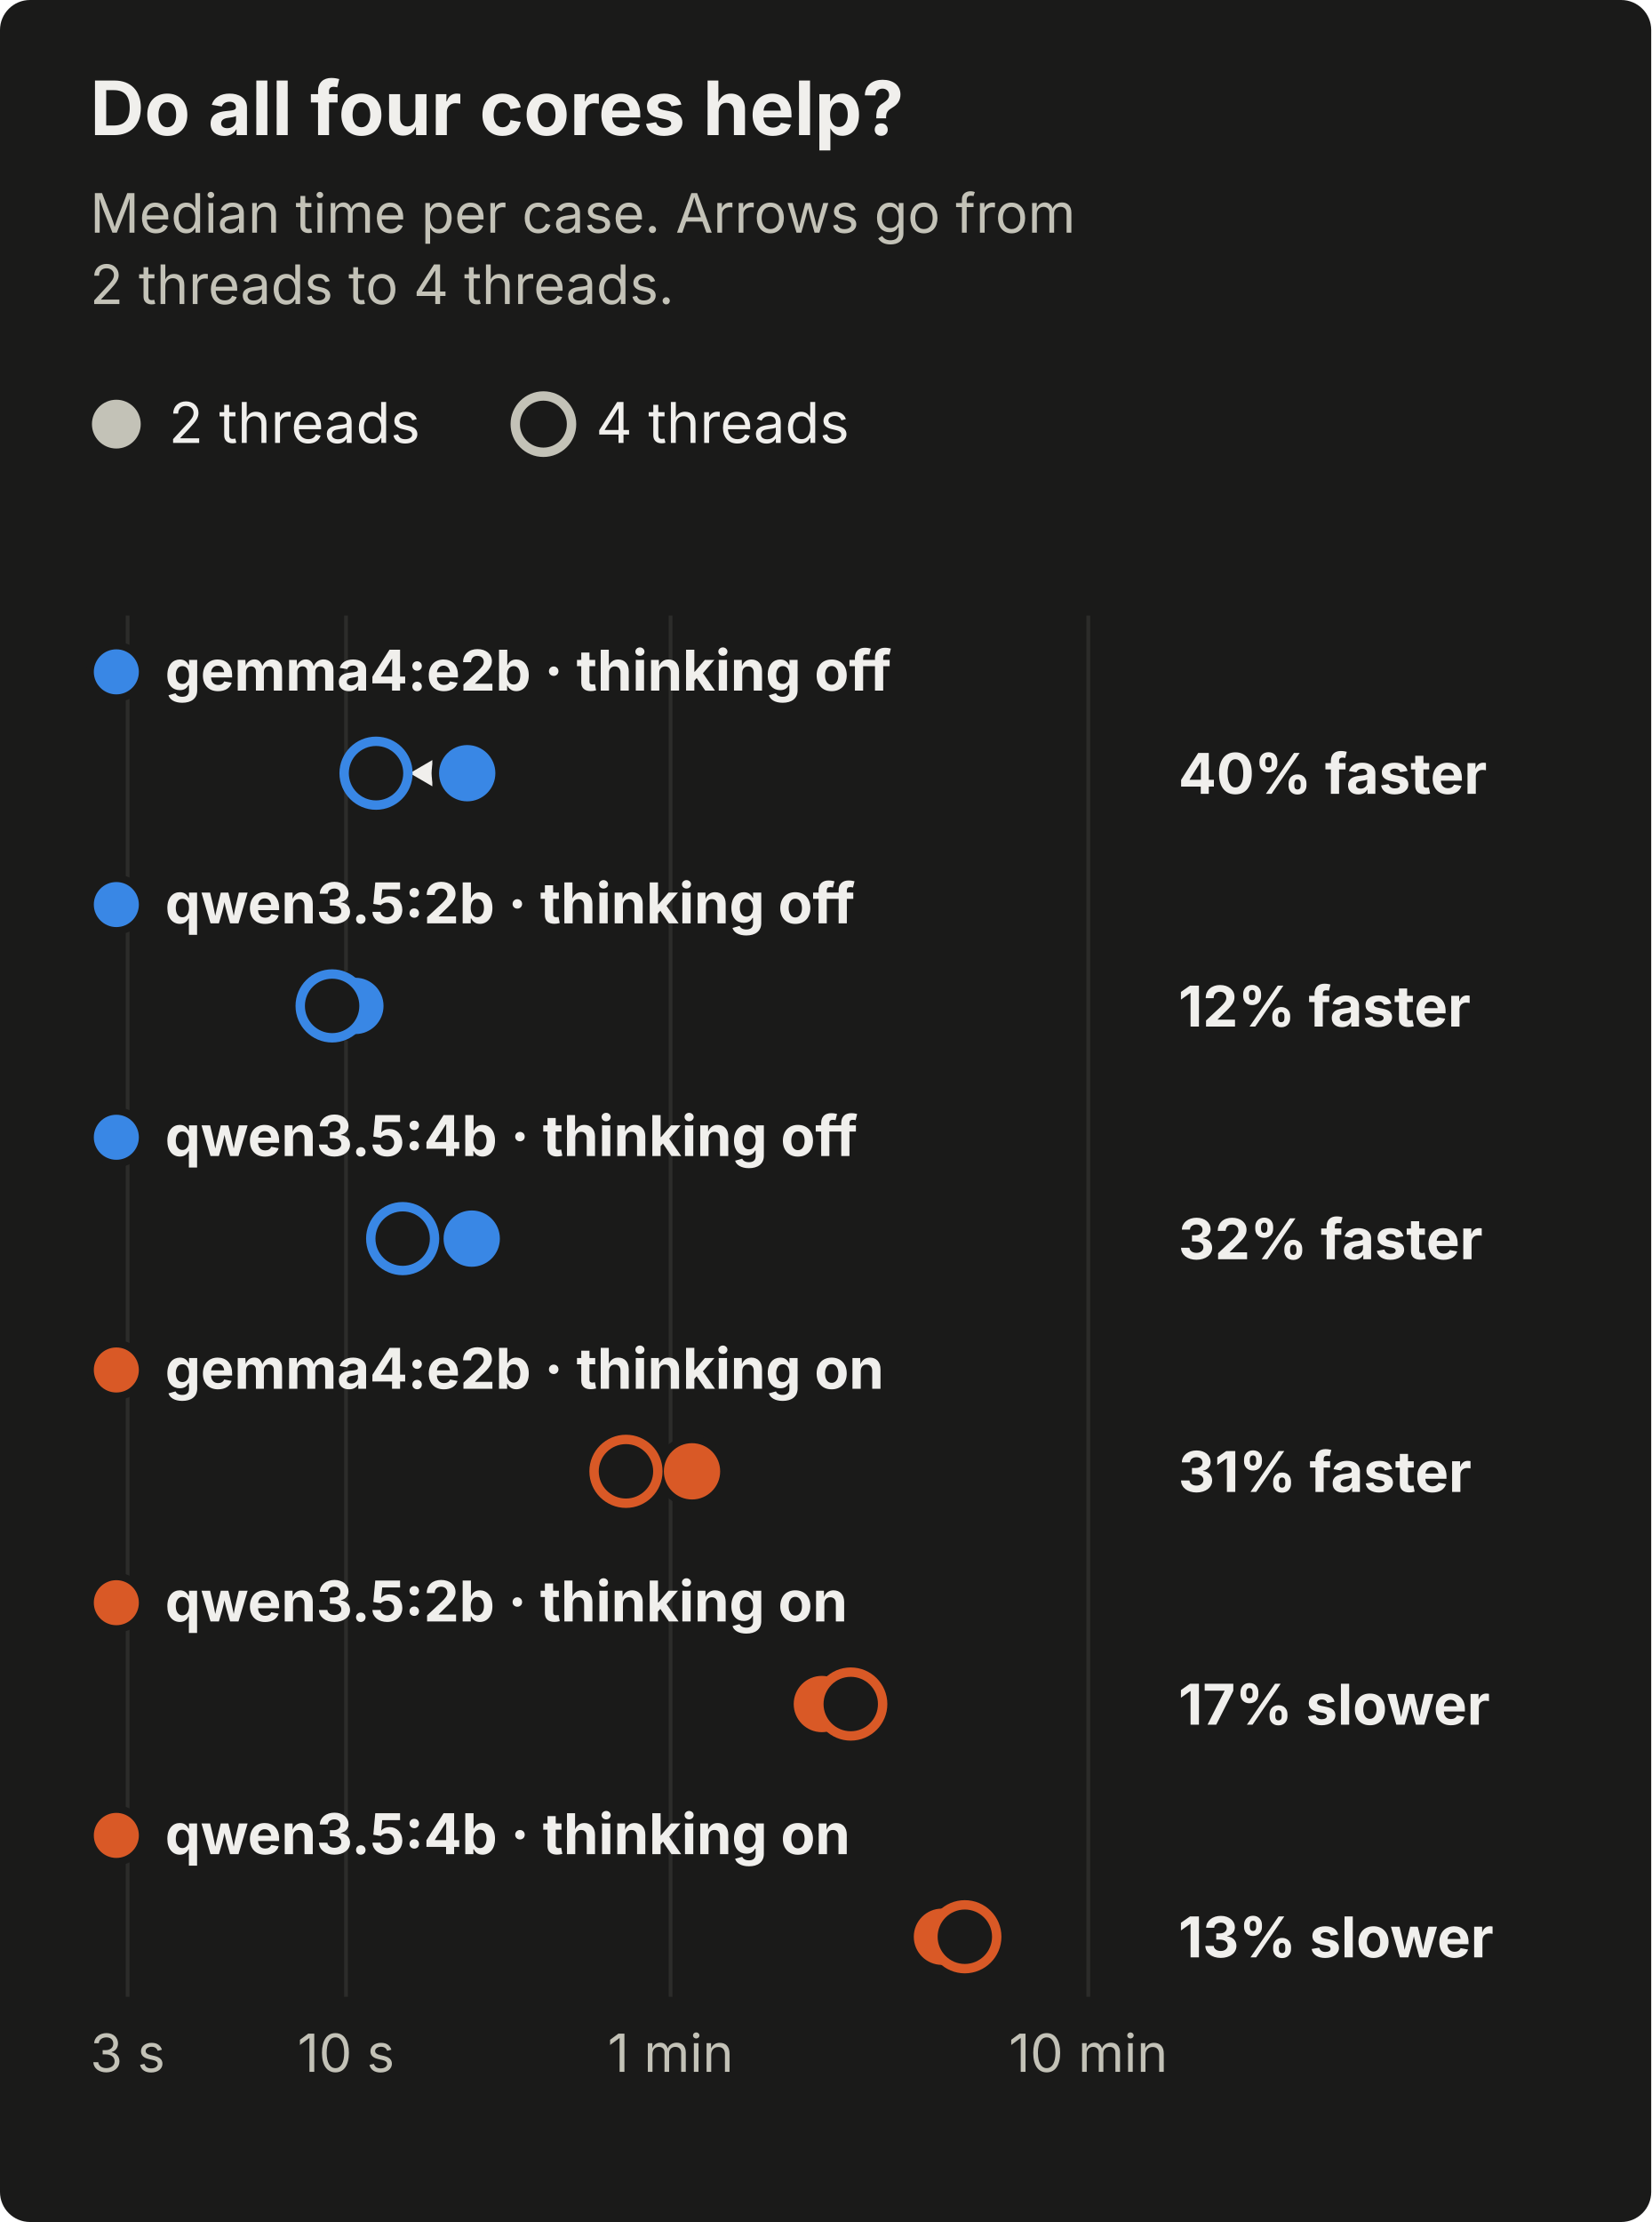
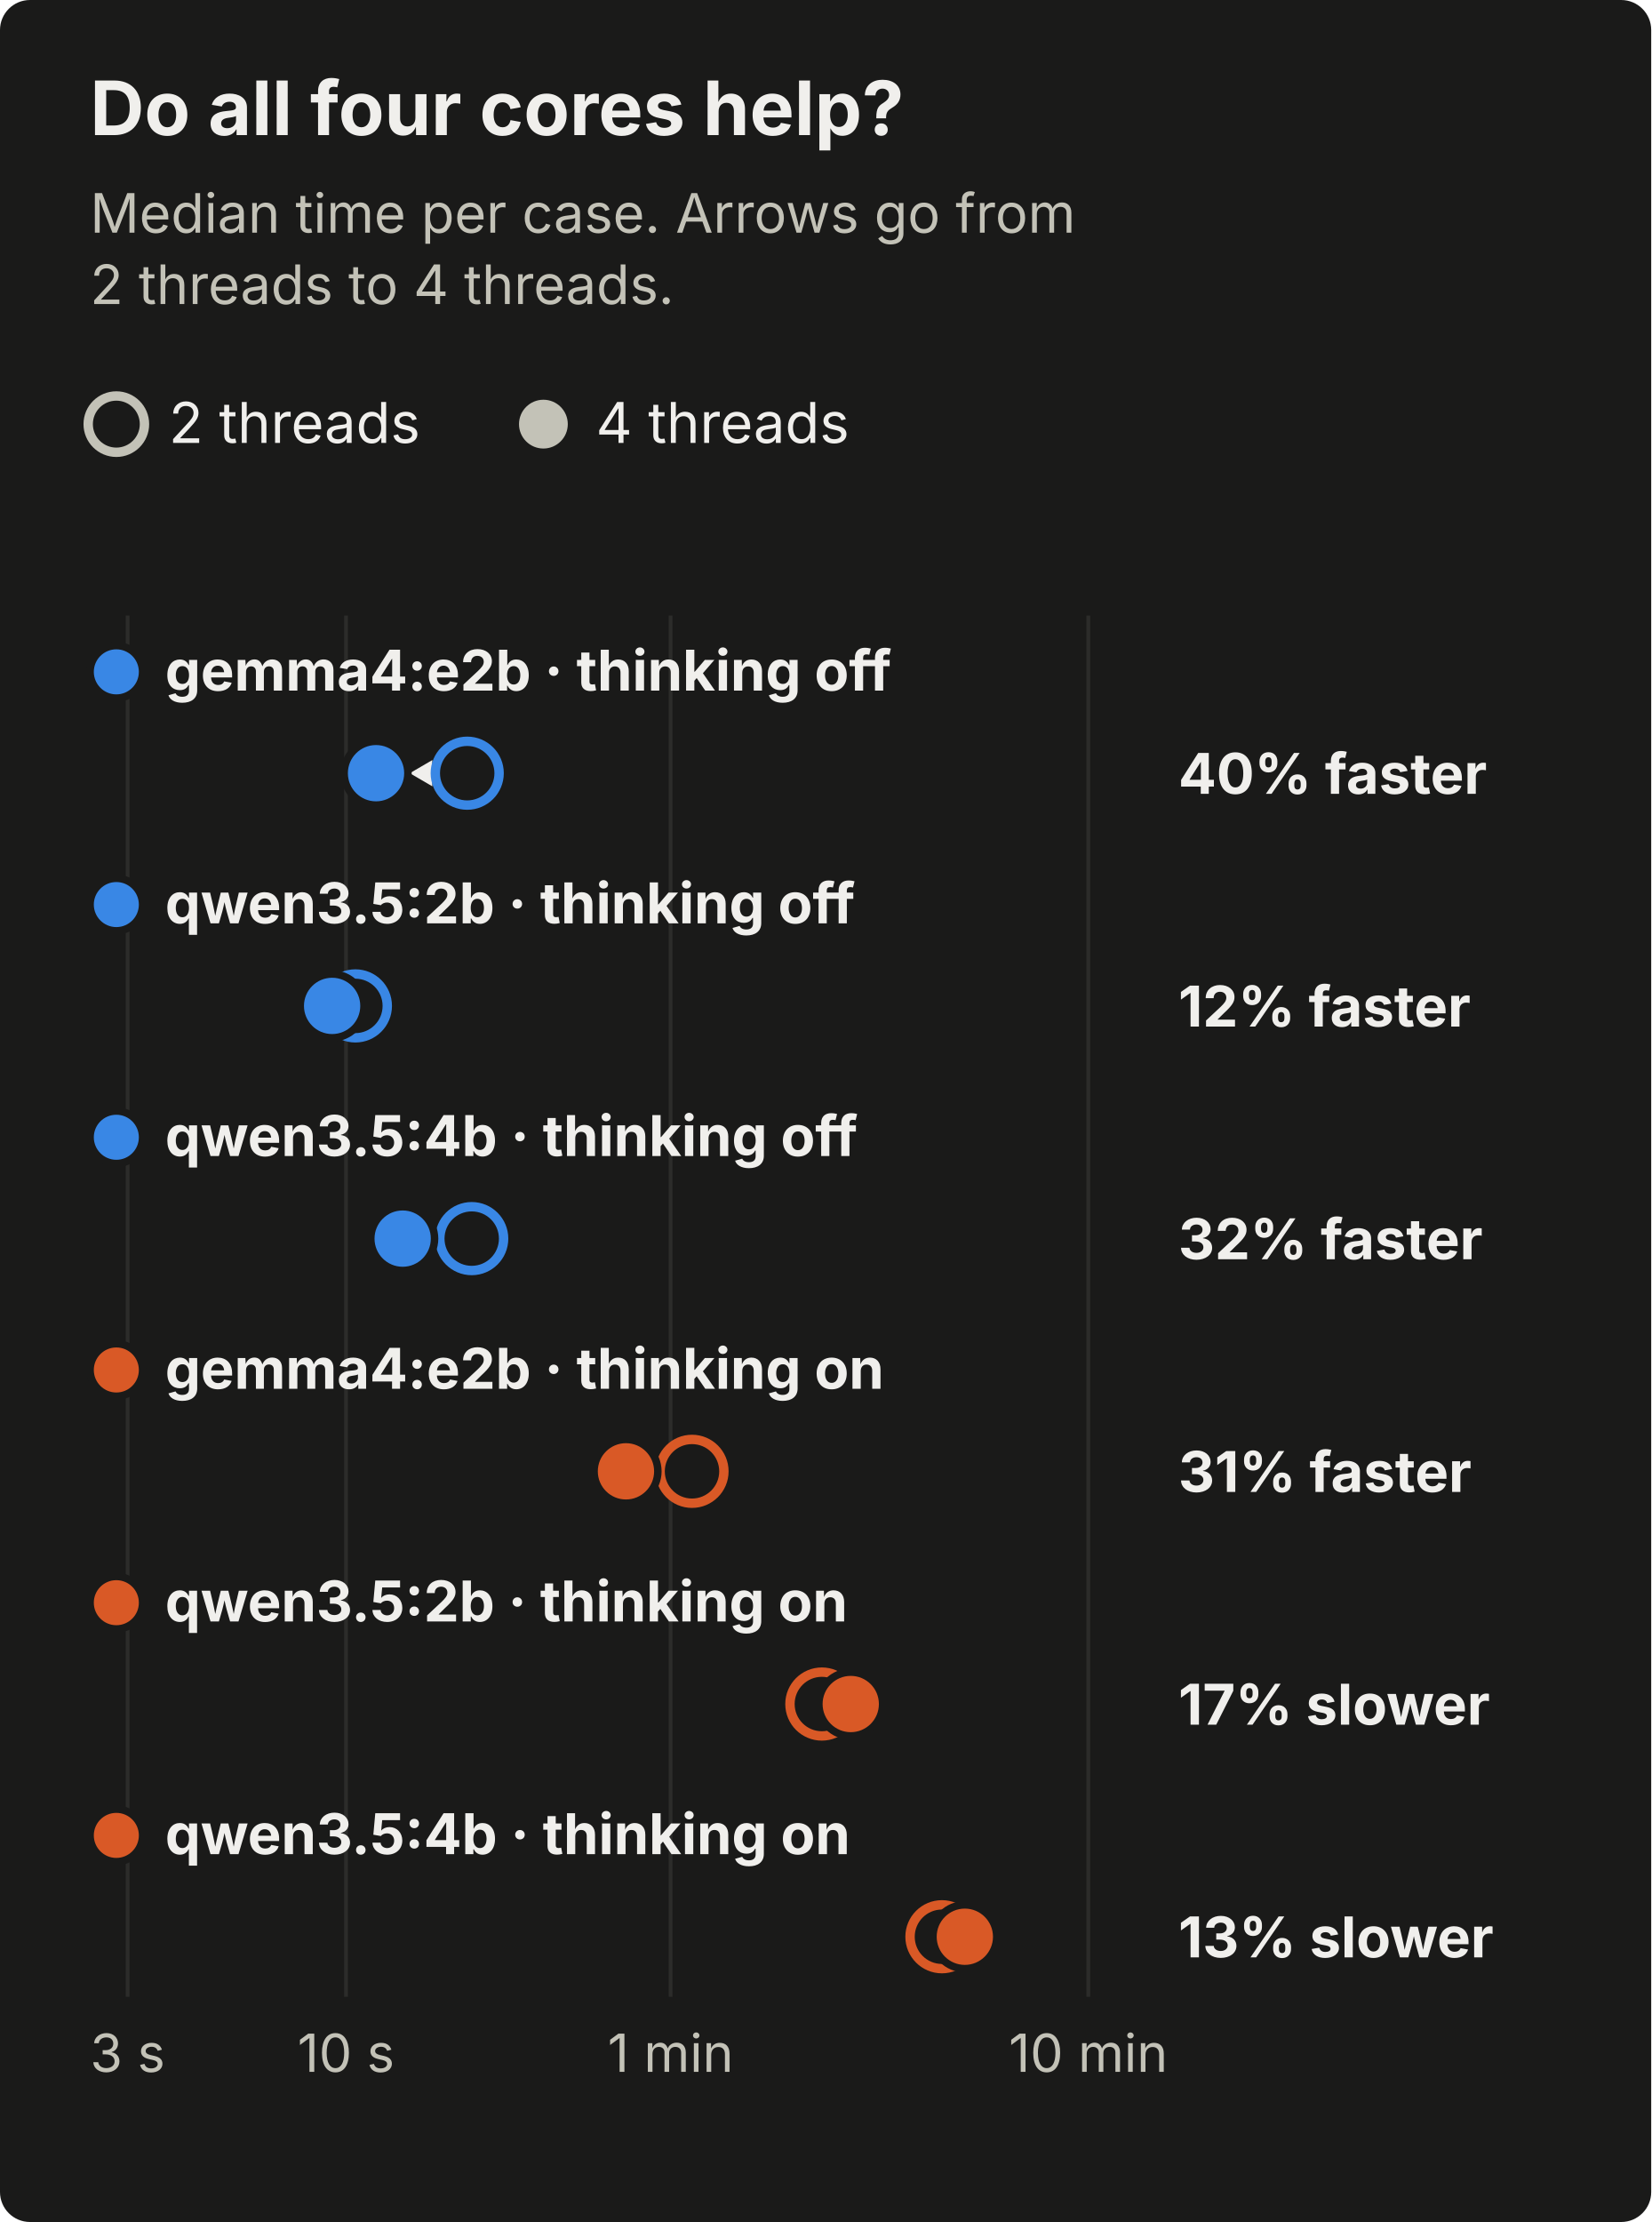
<svg xmlns="http://www.w3.org/2000/svg" width="440" height="592" viewBox="0 0 440 592" role="img" aria-label="Do all four cores help?">
  <rect width="440" height="592" rx="8" fill="#1a1a19" />
  <text x="24.0" y="36.0" font-size="20" font-weight="700" text-anchor="start" fill="#f0efec" font-family="system-ui, -apple-system, Segoe UI, sans-serif">Do all four cores help?</text>
  <text x="24.0" y="62.0" font-size="14.5" font-weight="normal" text-anchor="start" fill="#c3c2b7" font-family="system-ui, -apple-system, Segoe UI, sans-serif">Median time per case. Arrows go from</text>
  <text x="24.0" y="81.0" font-size="14.5" font-weight="normal" text-anchor="start" fill="#c3c2b7" font-family="system-ui, -apple-system, Segoe UI, sans-serif">2 threads to 4 threads.</text>
-   <circle cx="31.0" cy="113.0" r="7.5" fill="#c3c2b7" stroke="#1a1a19" stroke-width="2" />
+   <circle cx="31.0" cy="113.0" r="7.5" fill="#1a1a19" stroke="#c3c2b7" stroke-width="2.5" />
  <text x="45.0" y="118.0" font-size="15" font-weight="normal" text-anchor="start" fill="#f0efec" font-family="system-ui, -apple-system, Segoe UI, sans-serif">2 threads</text>
-   <circle cx="144.8" cy="113.0" r="7.5" fill="#1a1a19" stroke="#c3c2b7" stroke-width="2.5" />
+   <circle cx="144.8" cy="113.0" r="7.5" fill="#c3c2b7" stroke="#1a1a19" stroke-width="2" />
  <text x="158.8" y="118.0" font-size="15" font-weight="normal" text-anchor="start" fill="#f0efec" font-family="system-ui, -apple-system, Segoe UI, sans-serif">4 threads</text>
  <line x1="34.0" y1="164.0" x2="34.0" y2="532.0" stroke="#2c2c2a" stroke-width="1" />
  <text x="34.0" y="552.0" font-size="14" font-weight="normal" text-anchor="middle" fill="#c3c2b7" font-family="system-ui, -apple-system, Segoe UI, sans-serif">3 s</text>
  <line x1="92.2" y1="164.0" x2="92.2" y2="532.0" stroke="#2c2c2a" stroke-width="1" />
  <text x="92.2" y="552.0" font-size="14" font-weight="normal" text-anchor="middle" fill="#c3c2b7" font-family="system-ui, -apple-system, Segoe UI, sans-serif">10 s</text>
  <line x1="178.7" y1="164.0" x2="178.7" y2="532.0" stroke="#2c2c2a" stroke-width="1" />
  <text x="178.7" y="552.0" font-size="14" font-weight="normal" text-anchor="middle" fill="#c3c2b7" font-family="system-ui, -apple-system, Segoe UI, sans-serif">1 min</text>
  <line x1="290.0" y1="164.0" x2="290.0" y2="532.0" stroke="#2c2c2a" stroke-width="1" />
  <text x="290.0" y="552.0" font-size="14" font-weight="normal" text-anchor="middle" fill="#c3c2b7" font-family="system-ui, -apple-system, Segoe UI, sans-serif">10 min</text>
  <circle cx="31.0" cy="179.0" r="7" fill="#3987e5" stroke="#1a1a19" stroke-width="2" />
  <text x="44.0" y="184.0" font-size="15" font-weight="700" text-anchor="start" fill="#f0efec" font-family="system-ui, -apple-system, Segoe UI, sans-serif">gemma4:e2b · thinking off</text>
  <line x1="116.5" y1="206.0" x2="113.2" y2="206.0" stroke="#f0efec" stroke-width="1.25" />
  <path d="M109.2,206.0 l6.0,-3.5 v7 z" fill="#f0efec" />
-   <circle cx="124.5" cy="206.0" r="8.5" fill="#3987e5" stroke="#1a1a19" stroke-width="2" />
-   <circle cx="100.2" cy="206.0" r="8.5" fill="#1a1a19" stroke="#3987e5" stroke-width="2.5" />
+   <circle cx="124.5" cy="206.0" r="8.5" fill="#1a1a19" stroke="#3987e5" stroke-width="2.5" />
+   <circle cx="100.2" cy="206.0" r="8.5" fill="#3987e5" stroke="#1a1a19" stroke-width="2" />
  <text x="314.0" y="211.5" font-size="15" font-weight="700" text-anchor="start" fill="#f0efec" font-family="system-ui, -apple-system, Segoe UI, sans-serif">40% faster</text>
  <circle cx="31.0" cy="241.0" r="7" fill="#3987e5" stroke="#1a1a19" stroke-width="2" />
  <text x="44.0" y="246.0" font-size="15" font-weight="700" text-anchor="start" fill="#f0efec" font-family="system-ui, -apple-system, Segoe UI, sans-serif">qwen3.5:2b · thinking off</text>
-   <circle cx="94.7" cy="268.0" r="8.5" fill="#3987e5" stroke="#1a1a19" stroke-width="2" />
-   <circle cx="88.5" cy="268.0" r="8.5" fill="#1a1a19" stroke="#3987e5" stroke-width="2.5" />
+   <circle cx="94.7" cy="268.0" r="8.5" fill="#1a1a19" stroke="#3987e5" stroke-width="2.5" />
+   <circle cx="88.5" cy="268.0" r="8.5" fill="#3987e5" stroke="#1a1a19" stroke-width="2" />
  <text x="314.0" y="273.5" font-size="15" font-weight="700" text-anchor="start" fill="#f0efec" font-family="system-ui, -apple-system, Segoe UI, sans-serif">12% faster</text>
  <circle cx="31.0" cy="303.0" r="7" fill="#3987e5" stroke="#1a1a19" stroke-width="2" />
  <text x="44.0" y="308.0" font-size="15" font-weight="700" text-anchor="start" fill="#f0efec" font-family="system-ui, -apple-system, Segoe UI, sans-serif">qwen3.5:4b · thinking off</text>
-   <circle cx="125.7" cy="330.0" r="8.5" fill="#3987e5" stroke="#1a1a19" stroke-width="2" />
-   <circle cx="107.3" cy="330.0" r="8.5" fill="#1a1a19" stroke="#3987e5" stroke-width="2.5" />
+   <circle cx="125.7" cy="330.0" r="8.5" fill="#1a1a19" stroke="#3987e5" stroke-width="2.5" />
+   <circle cx="107.3" cy="330.0" r="8.5" fill="#3987e5" stroke="#1a1a19" stroke-width="2" />
  <text x="314.0" y="335.5" font-size="15" font-weight="700" text-anchor="start" fill="#f0efec" font-family="system-ui, -apple-system, Segoe UI, sans-serif">32% faster</text>
  <circle cx="31.0" cy="365.0" r="7" fill="#d95926" stroke="#1a1a19" stroke-width="2" />
  <text x="44.0" y="370.0" font-size="15" font-weight="700" text-anchor="start" fill="#f0efec" font-family="system-ui, -apple-system, Segoe UI, sans-serif">gemma4:e2b · thinking on</text>
-   <circle cx="184.4" cy="392.0" r="8.5" fill="#d95926" stroke="#1a1a19" stroke-width="2" />
-   <circle cx="166.8" cy="392.0" r="8.5" fill="#1a1a19" stroke="#d95926" stroke-width="2.5" />
+   <circle cx="184.4" cy="392.0" r="8.5" fill="#1a1a19" stroke="#d95926" stroke-width="2.5" />
+   <circle cx="166.8" cy="392.0" r="8.5" fill="#d95926" stroke="#1a1a19" stroke-width="2" />
  <text x="314.0" y="397.5" font-size="15" font-weight="700" text-anchor="start" fill="#f0efec" font-family="system-ui, -apple-system, Segoe UI, sans-serif">31% faster</text>
  <circle cx="31.0" cy="427.0" r="7" fill="#d95926" stroke="#1a1a19" stroke-width="2" />
  <text x="44.0" y="432.0" font-size="15" font-weight="700" text-anchor="start" fill="#f0efec" font-family="system-ui, -apple-system, Segoe UI, sans-serif">qwen3.5:2b · thinking on</text>
-   <circle cx="219.0" cy="454.0" r="8.5" fill="#d95926" stroke="#1a1a19" stroke-width="2" />
-   <circle cx="226.7" cy="454.0" r="8.5" fill="#1a1a19" stroke="#d95926" stroke-width="2.5" />
+   <circle cx="219.0" cy="454.0" r="8.5" fill="#1a1a19" stroke="#d95926" stroke-width="2.5" />
+   <circle cx="226.7" cy="454.0" r="8.5" fill="#d95926" stroke="#1a1a19" stroke-width="2" />
  <text x="314.0" y="459.5" font-size="15" font-weight="700" text-anchor="start" fill="#f0efec" font-family="system-ui, -apple-system, Segoe UI, sans-serif">17% slower</text>
  <circle cx="31.0" cy="489.0" r="7" fill="#d95926" stroke="#1a1a19" stroke-width="2" />
  <text x="44.0" y="494.0" font-size="15" font-weight="700" text-anchor="start" fill="#f0efec" font-family="system-ui, -apple-system, Segoe UI, sans-serif">qwen3.5:4b · thinking on</text>
-   <circle cx="251.0" cy="516.0" r="8.5" fill="#d95926" stroke="#1a1a19" stroke-width="2" />
-   <circle cx="257.1" cy="516.0" r="8.5" fill="#1a1a19" stroke="#d95926" stroke-width="2.5" />
+   <circle cx="251.0" cy="516.0" r="8.5" fill="#1a1a19" stroke="#d95926" stroke-width="2.5" />
+   <circle cx="257.1" cy="516.0" r="8.5" fill="#d95926" stroke="#1a1a19" stroke-width="2" />
  <text x="314.0" y="521.5" font-size="15" font-weight="700" text-anchor="start" fill="#f0efec" font-family="system-ui, -apple-system, Segoe UI, sans-serif">13% slower</text>
</svg>
